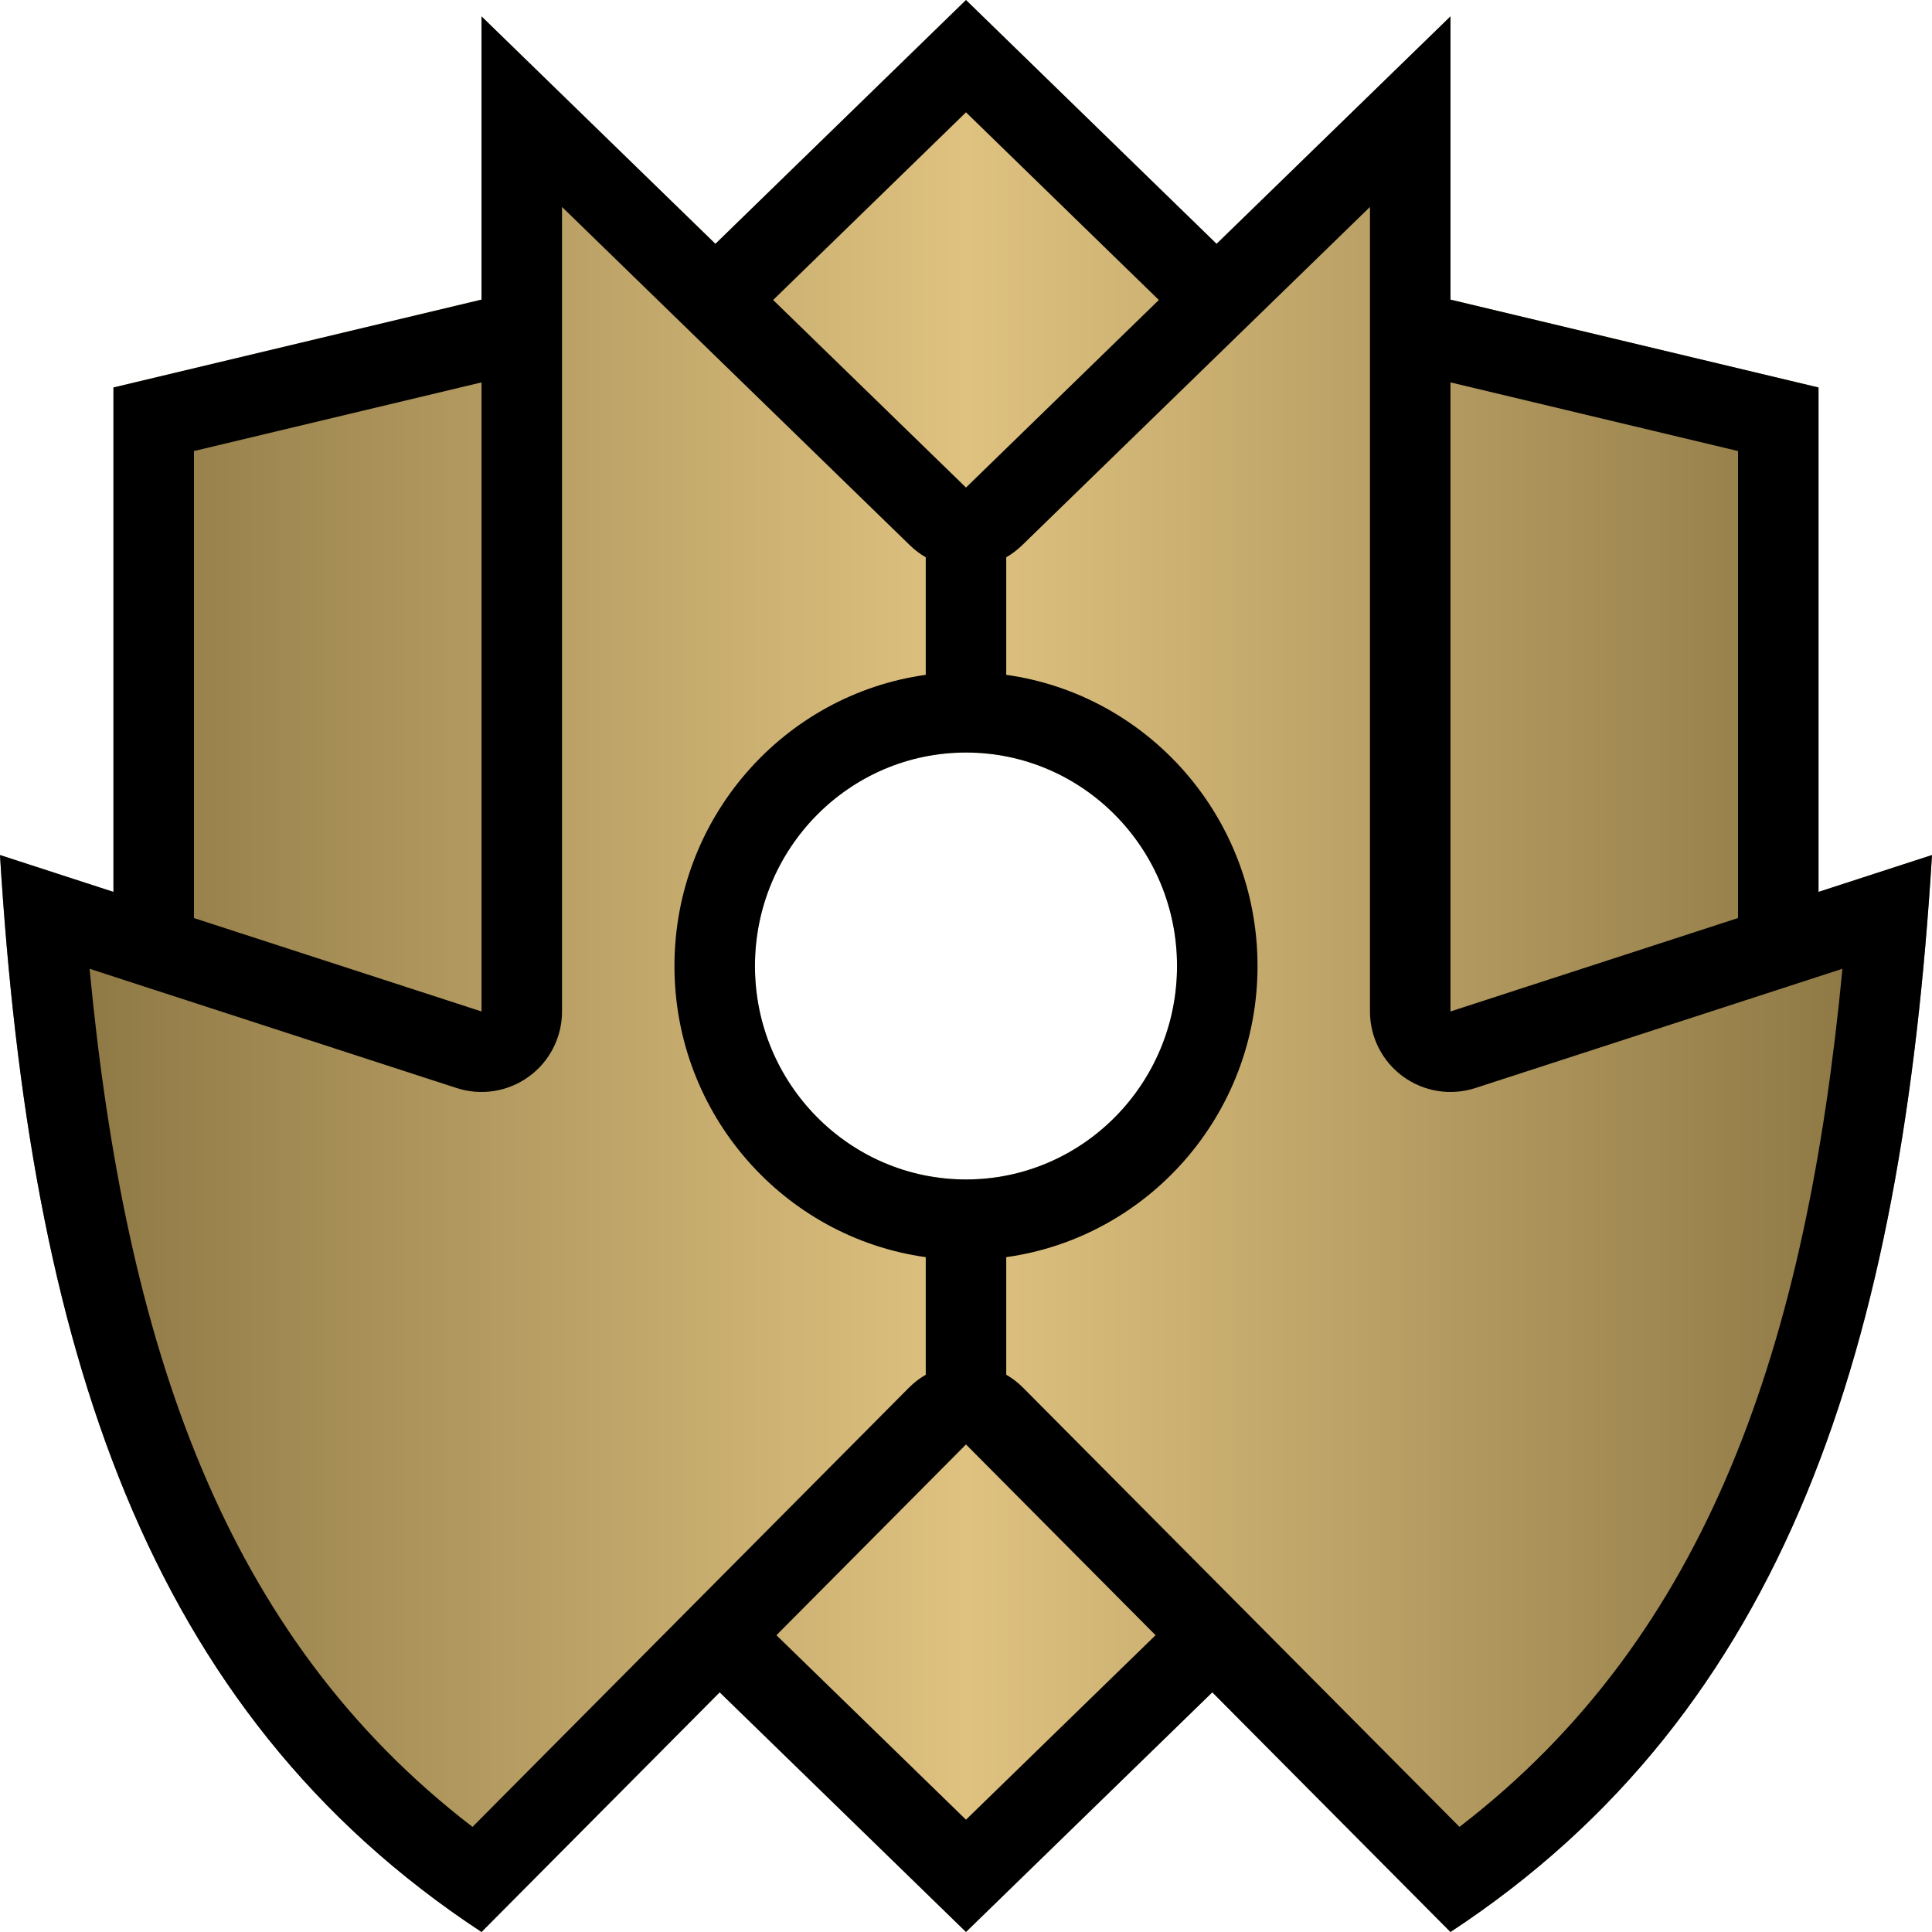
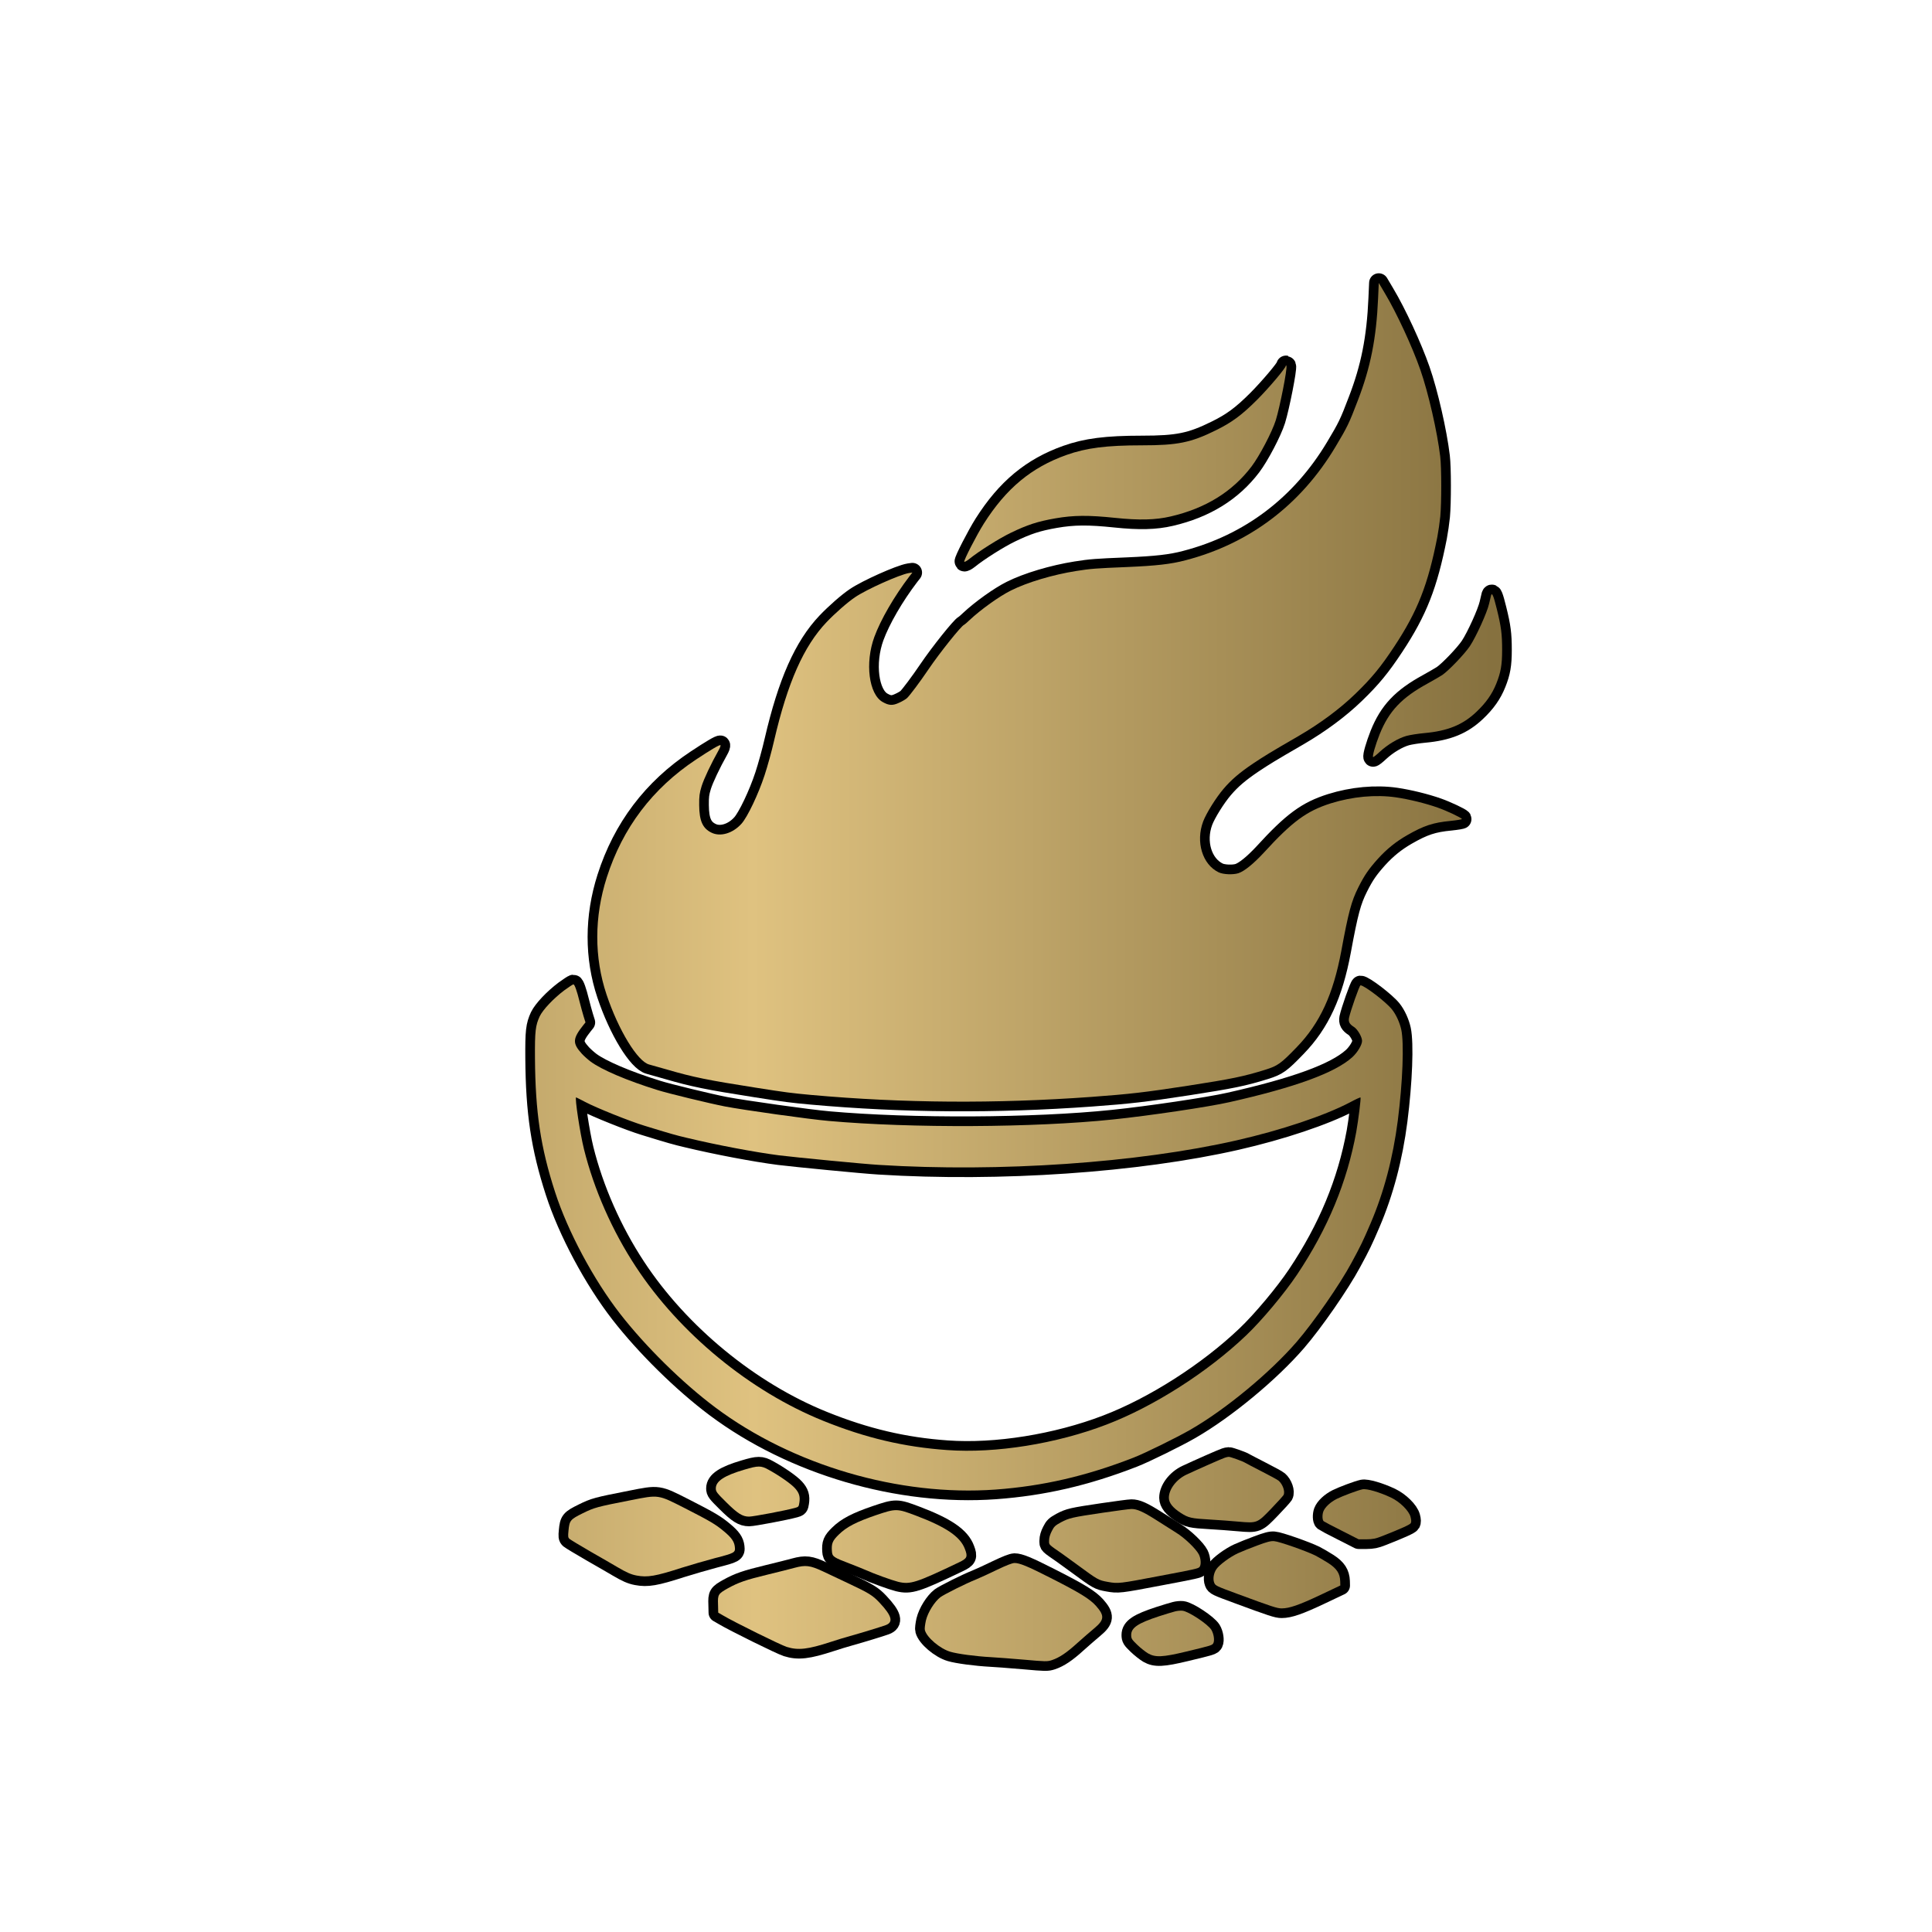
- <svg xmlns="http://www.w3.org/2000/svg" width="100%" height="100%" viewBox="0 0 600 600" version="1.1" xml:space="preserve" style="fill-rule:evenodd;clip-rule:evenodd;stroke-linejoin:round;stroke-miterlimit:2;">
-   <g transform="matrix(0.999997,0,0,1,-450,-750)">
-     <path d="M672.165,825.714L672.197,825.706L750,750L827.803,825.706L827.835,825.714L900.458,755.085L900.458,843.051L1014.76,870.339L1014.76,1026.99L1050,1015.54C1040.7,1167.82 1005.02,1281.29 900.458,1350L826.494,1275.57L750,1350L673.506,1275.57L599.542,1350C494.979,1281.29 459.304,1167.82 450,1015.54L485.238,1026.99L485.238,870.339L599.542,843.051L599.542,755.085L672.165,825.714ZM750,983.71C713.828,983.71 684.461,1013.41 684.461,1050C684.461,1086.59 713.828,1116.29 750,1116.29L750.424,1116.29C786.4,1116.06 815.539,1086.44 815.539,1050C815.539,1013.56 786.4,983.942 750.424,983.711L750,983.71Z" style="fill:url(#_Linear1);" />
-   </g>
-   <g transform="matrix(0.999997,0,0,1,-450,-750)">
-     <path d="M900.458,843.051L1014.76,870.339L1014.76,1026.99L999.758,1031.86L1050,1015.54C1040.7,1167.82 1005.02,1281.29 900.458,1350L826.494,1275.57L750,1350L673.506,1275.57L691.128,1257.83L750,1315.12L808.872,1257.83L750,1198.59L599.542,1350C494.979,1281.29 459.304,1167.82 450,1015.54L485.238,1026.99L485.238,870.339L599.542,843.051L599.542,755.085L672.165,825.714L672.197,825.706L750,750L827.803,825.706L827.835,825.714L900.458,755.085L900.458,843.051ZM762.5,1176.94C764.398,1178.03 766.161,1179.38 767.733,1180.97L903.258,1317.35C980.579,1257.99 1011.05,1167.6 1022.19,1050.86L908.184,1087.9C900.573,1090.37 892.238,1089.05 885.764,1084.35C879.29,1079.65 875.458,1072.13 875.458,1064.12L875.458,814.272L767.437,919.328C765.917,920.807 764.257,922.054 762.5,923.069L762.5,959.576C806.507,965.72 840.539,1003.83 840.539,1050C840.539,1096.17 806.507,1134.28 762.5,1140.42L762.5,1176.94ZM737.5,923.069C735.745,922.055 734.087,920.81 732.57,919.334L624.542,814.272L624.542,1064.12C624.542,1072.13 620.71,1079.65 614.236,1084.35C607.762,1089.05 599.427,1090.37 591.816,1087.9L477.814,1050.86C488.954,1167.61 519.426,1258 596.742,1317.35L732.267,1180.97C733.839,1179.38 735.601,1178.03 737.5,1176.94L737.5,1140.42C693.493,1134.28 659.461,1096.17 659.461,1050C659.461,1003.83 693.493,965.72 737.5,959.576L737.5,923.069ZM750,983.71C786.172,983.71 815.539,1013.41 815.539,1050C815.539,1086.59 786.172,1116.29 750,1116.29C713.828,1116.29 684.461,1086.59 684.461,1050C684.461,1013.41 713.828,983.71 750,983.71ZM900.458,1064.12L989.762,1035.11L989.762,890.073L900.458,868.754L900.458,1064.12ZM599.542,868.754L510.238,890.073L510.238,1035.11L504.569,1033.27L599.542,1064.12L599.542,868.754ZM809.894,843.163L750,784.882L690.106,843.163L675.848,829.296L750,901.412L809.894,843.163Z" />
-   </g>
+ <svg xmlns="http://www.w3.org/2000/svg" width="512" height="512" viewBox="0 0 2000 2000">
  <defs>
-     <linearGradient id="_Linear1" x1="0" y1="0" x2="1" y2="0" gradientUnits="userSpaceOnUse" gradientTransform="matrix(600,0,0,600,450,1050)">
-       <stop offset="0" style="stop-color:rgb(134,113,63);stop-opacity:1" />
-       <stop offset="0.5" style="stop-color:rgb(223,194,128);stop-opacity:1" />
-       <stop offset="1" style="stop-color:rgb(134,113,63);stop-opacity:1" />
+     <linearGradient id="grad" x1="0" y1="0" x2="1" y2="0" gradientUnits="userSpaceOnUse" gradientTransform="matrix(15215,0,0,15215,221,7878.5)">
+       <stop offset="0" stop-color="rgb(134,113,63)" />
+       <stop offset="0.5" stop-color="rgb(223,194,128)" />
+       <stop offset="1" stop-color="rgb(134,113,63)" />
    </linearGradient>
  </defs>
+   <g transform="translate(0,2000) scale(0.1,-0.1)" fill="url(#grad)" stroke="#000000" stroke-width="200" paint-order="stroke fill" stroke-linejoin="round">
+     <path d="M14266 16913 c-18 -414 -78 -717 -210 -1059 -90 -237 -110 -277 -231 -479 -358 -600 -891 -1003 -1553 -1175 -150 -40 -305 -57 -607 -70 -320 -13 -374 -17 -525 -41 -240 -38 -506 -117 -675 -202 -121 -60 -313 -198 -428 -306 -27 -26 -52 -47 -57 -49 -29 -10 -258 -297 -369 -462 -88 -130 -193 -270 -222 -297 -13 -12 -50 -34 -82 -48 -66 -31 -105 -29 -170 8 -143 80 -184 405 -86 673 65 178 206 422 365 630 l29 37 -35 -5 c-97 -16 -439 -169 -558 -250 -79 -53 -206 -165 -295 -258 -237 -249 -404 -626 -543 -1225 -25 -110 -70 -272 -99 -360 -64 -195 -177 -433 -239 -502 -90 -100 -218 -138 -310 -93 -92 44 -127 122 -128 285 -1 92 3 124 25 196 23 75 96 230 178 376 13 23 21 45 17 49 -7 7 -98 -46 -253 -149 -451 -299 -760 -708 -924 -1221 -130 -406 -131 -827 -2 -1212 123 -368 322 -694 442 -724 19 -5 104 -29 191 -54 261 -76 415 -108 908 -185 316 -50 374 -57 580 -76 947 -85 1905 -92 2900 -20 393 29 545 46 1000 116 450 70 569 94 798 165 130 41 161 63 327 235 239 247 376 545 460 994 74 402 105 517 176 658 64 128 108 191 205 299 90 99 184 175 299 241 174 100 271 132 452 149 67 7 119 16 117 20 -10 15 -158 85 -249 117 -124 44 -298 87 -435 107 -208 30 -450 8 -673 -62 -250 -79 -399 -188 -695 -512 -105 -113 -199 -190 -261 -211 -55 -18 -159 -14 -206 9 -168 81 -239 315 -160 526 32 85 133 247 211 338 81 95 165 167 309 264 113 75 172 112 468 283 222 129 428 282 585 434 171 165 266 281 406 493 241 365 348 638 445 1132 11 58 25 154 31 214 13 142 13 506 -1 621 -30 253 -123 660 -205 895 -82 236 -245 589 -367 793 l-64 108 -7 -158z" />
+     <path d="M13311 16214 c-2 -25 -171 -225 -295 -350 -162 -162 -264 -237 -431 -319 -257 -127 -395 -155 -763 -155 -370 0 -578 -27 -783 -100 -362 -129 -623 -346 -854 -710 -76 -120 -212 -386 -203 -395 4 -4 26 8 50 27 101 82 312 215 433 273 169 82 276 117 460 149 189 33 343 34 620 5 248 -26 417 -22 575 15 360 84 637 255 836 517 83 110 212 356 251 479 42 136 121 535 110 562 -4 9 -6 9 -6 2z" />
+     <path d="M15436 13839 c-2 -8 -12 -48 -21 -89 -21 -92 -134 -341 -199 -439 -55 -82 -219 -253 -286 -299 -26 -16 -93 -56 -150 -87 -270 -147 -402 -287 -498 -526 -44 -111 -77 -227 -68 -236 3 -3 35 22 70 55 81 75 190 140 276 164 36 10 119 23 185 29 242 22 397 85 539 220 99 94 162 183 206 293 46 115 60 193 60 348 0 164 -10 242 -55 423 -33 134 -49 174 -59 144z" />
+     <path d="M5840 9747 c-109 -82 -220 -199 -253 -268 -44 -95 -51 -153 -49 -434 4 -559 58 -923 208 -1385 131 -406 398 -906 673 -1260 263 -338 644 -714 986 -970 801 -599 1903 -922 2900 -850 491 36 937 139 1428 330 119 46 450 209 592 291 363 209 822 589 1098 908 177 205 449 597 569 821 97 179 117 221 196 405 139 325 232 678 282 1065 51 401 66 799 36 941 -16 73 -53 155 -96 209 -61 77 -287 250 -326 250 -11 0 -104 -265 -119 -337 -8 -41 5 -65 51 -94 37 -23 84 -103 84 -144 0 -42 -48 -121 -102 -170 -179 -161 -589 -311 -1273 -465 -216 -49 -837 -141 -1206 -179 -814 -85 -2084 -91 -2939 -15 -200 17 -881 113 -1075 150 -159 31 -589 135 -699 170 -316 98 -577 210 -690 293 -28 21 -70 58 -93 83 -99 109 -96 156 17 298 l21 26 -20 64 c-11 36 -29 103 -41 150 -28 114 -52 180 -64 180 -6 0 -49 -29 -96 -63z m221 -1156 c116 -61 455 -197 609 -244 273 -84 322 -98 441 -126 313 -75 700 -148 954 -181 170 -21 878 -90 1035 -99 1248 -78 2678 21 3701 254 464 106 911 256 1171 392 59 32 109 55 112 52 6 -6 -22 -231 -44 -356 -95 -519 -293 -999 -613 -1478 -130 -194 -365 -475 -528 -630 -399 -380 -955 -735 -1444 -922 -519 -199 -1149 -300 -1649 -264 -445 31 -847 126 -1282 302 -760 306 -1489 906 -1942 1596 -244 371 -434 802 -537 1218 -40 161 -97 535 -81 535 2 0 45 -22 97 -49z" />
+     <path d="M12680 4910 c-24 -7 -284 -122 -397 -175 -105 -49 -183 -152 -183 -240 0 -52 40 -103 124 -157 79 -51 108 -57 299 -68 89 -5 223 -15 299 -22 191 -17 193 -16 337 134 64 66 121 130 128 141 19 35 -8 112 -51 149 -11 10 -93 54 -181 99 -88 45 -164 85 -170 89 -17 12 -150 60 -165 59 -8 0 -26 -4 -40 -9z" />
+     <path d="M7705 4786 c-208 -61 -295 -119 -295 -194 0 -33 10 -46 108 -143 119 -118 168 -149 237 -149 41 0 376 63 474 90 37 10 40 13 46 54 10 64 -2 103 -47 152 -41 45 -163 130 -273 190 -77 43 -106 43 -250 0z" />
+     <path d="M14105 4583 c-51 -11 -206 -69 -266 -99 -66 -33 -123 -86 -140 -131 -13 -35 -11 -89 4 -101 6 -5 91 -50 187 -98 l175 -89 80 0 c67 1 94 6 165 34 202 80 284 117 294 133 7 12 7 31 -2 65 -16 63 -110 156 -202 200 -118 56 -252 95 -295 86z" />
+     <path d="M6530 4470 c-353 -69 -377 -76 -497 -135 -129 -64 -138 -74 -148 -180 -6 -61 -5 -72 11 -86 11 -9 111 -70 224 -135 113 -64 234 -135 270 -156 95 -56 142 -77 201 -88 111 -21 195 -7 464 80 99 31 254 76 345 100 205 53 214 57 207 117 -6 55 -35 96 -112 160 -88 74 -145 107 -403 239 -284 144 -269 142 -562 84z" />
+     <path d="M11415 4340 c-318 -47 -347 -54 -432 -99 -59 -32 -72 -44 -95 -91 -18 -34 -28 -69 -28 -97 0 -47 -11 -36 139 -140 30 -21 99 -71 153 -111 215 -158 218 -160 317 -178 106 -19 117 -18 536 62 361 68 396 76 411 91 20 20 17 87 -5 131 -30 59 -149 173 -236 226 -44 27 -136 86 -205 130 -138 88 -202 116 -258 115 -20 0 -154 -18 -297 -39z" />
+     <path d="M9068 4315 c-202 -69 -305 -122 -384 -200 -67 -65 -78 -93 -72 -175 4 -54 16 -62 186 -127 64 -25 135 -53 157 -63 96 -43 276 -108 343 -125 125 -30 184 -11 628 201 86 41 94 58 63 138 -47 128 -196 229 -509 347 -196 74 -205 74 -412 4z" />
+     <path d="M13015 4001 c-71 -26 -160 -62 -197 -79 -82 -37 -195 -120 -226 -166 -28 -41 -38 -100 -23 -139 12 -32 21 -36 246 -119 352 -130 406 -148 453 -148 79 0 180 35 398 138 l209 99 -1 44 c-3 81 -36 131 -122 187 -42 27 -104 63 -137 80 -93 46 -375 145 -425 148 -35 3 -74 -7 -175 -45z" />
+     <path d="M10320 3749 c-80 -39 -176 -83 -215 -99 -106 -42 -331 -155 -370 -184 -61 -47 -130 -157 -150 -241 -9 -41 -15 -86 -11 -99 19 -76 156 -193 264 -225 74 -22 259 -47 422 -56 58 -3 212 -15 342 -26 222 -20 240 -20 286 -5 78 26 153 76 265 178 57 51 136 120 175 152 105 88 108 130 17 233 -65 72 -169 136 -475 291 -234 119 -315 152 -368 152 -25 -1 -84 -24 -182 -71z" />
+     <path d="M8225 3770 c-38 -11 -164 -42 -278 -70 -224 -54 -302 -81 -412 -142 -100 -56 -106 -65 -102 -167 l2 -85 50 -29 c116 -69 598 -307 660 -326 118 -37 219 -25 455 52 58 19 148 47 200 61 118 33 311 92 367 112 84 30 67 96 -62 233 -71 76 -110 100 -327 202 -106 50 -224 106 -263 124 -129 60 -176 66 -290 35z" />
+     <path d="M12165 3319 c-22 -5 -96 -28 -165 -50 -220 -72 -290 -119 -290 -194 0 -38 6 -47 63 -102 34 -33 85 -73 112 -89 75 -43 150 -40 395 19 266 64 268 65 281 88 14 28 4 96 -21 137 -36 59 -237 192 -300 198 -19 2 -53 -1 -75 -7z" />
+   </g>
</svg>
